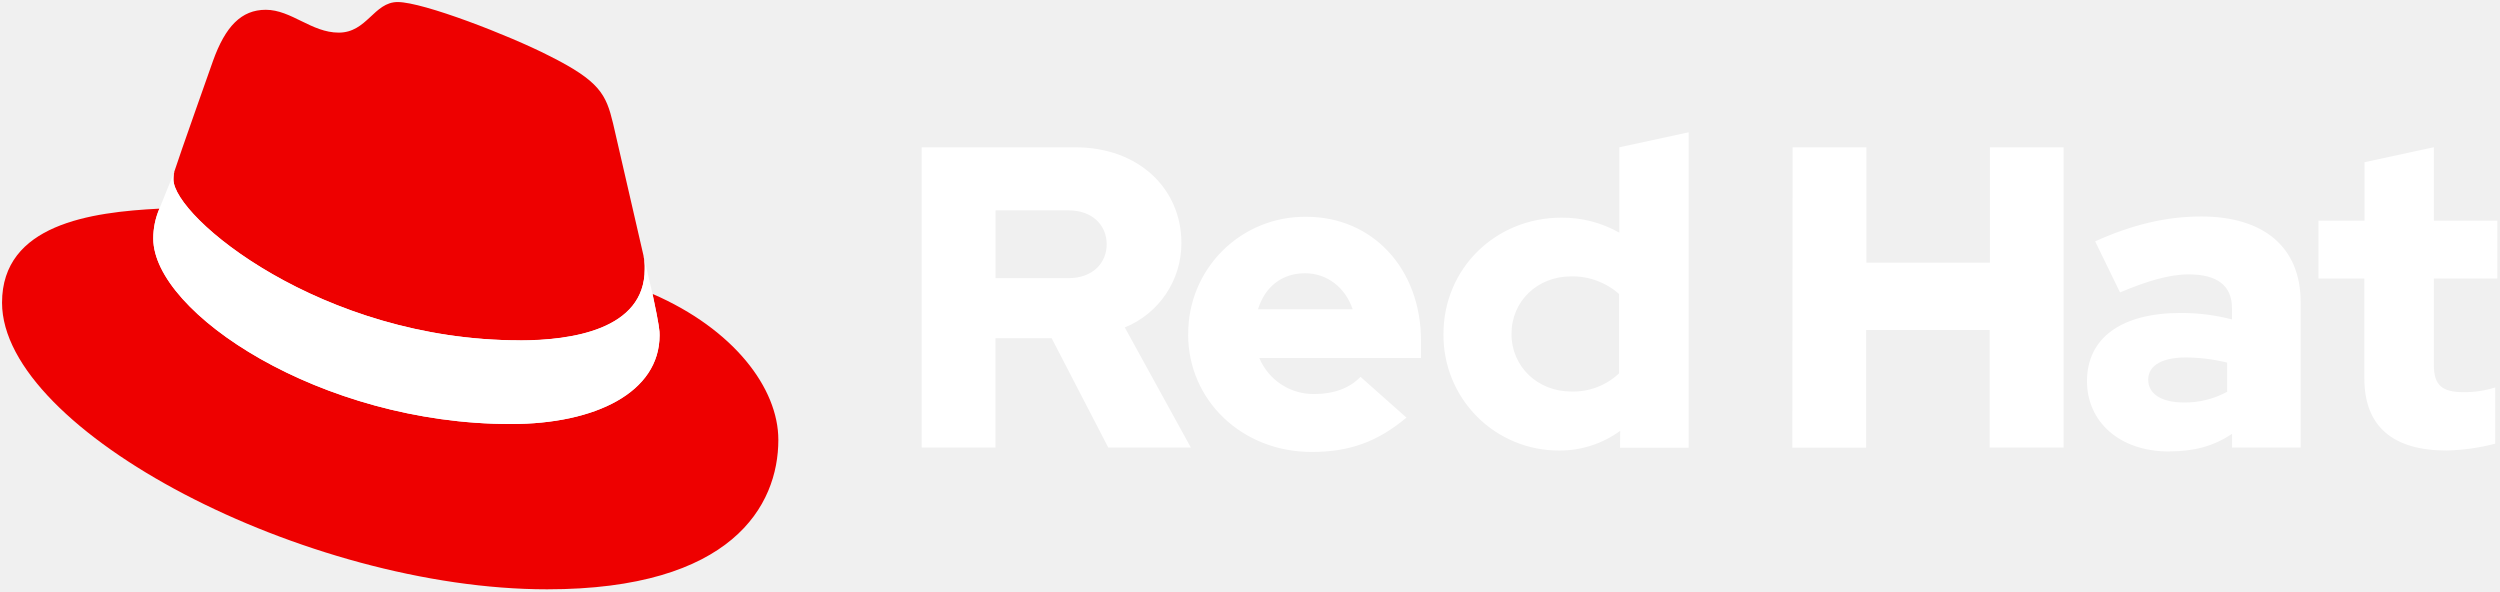
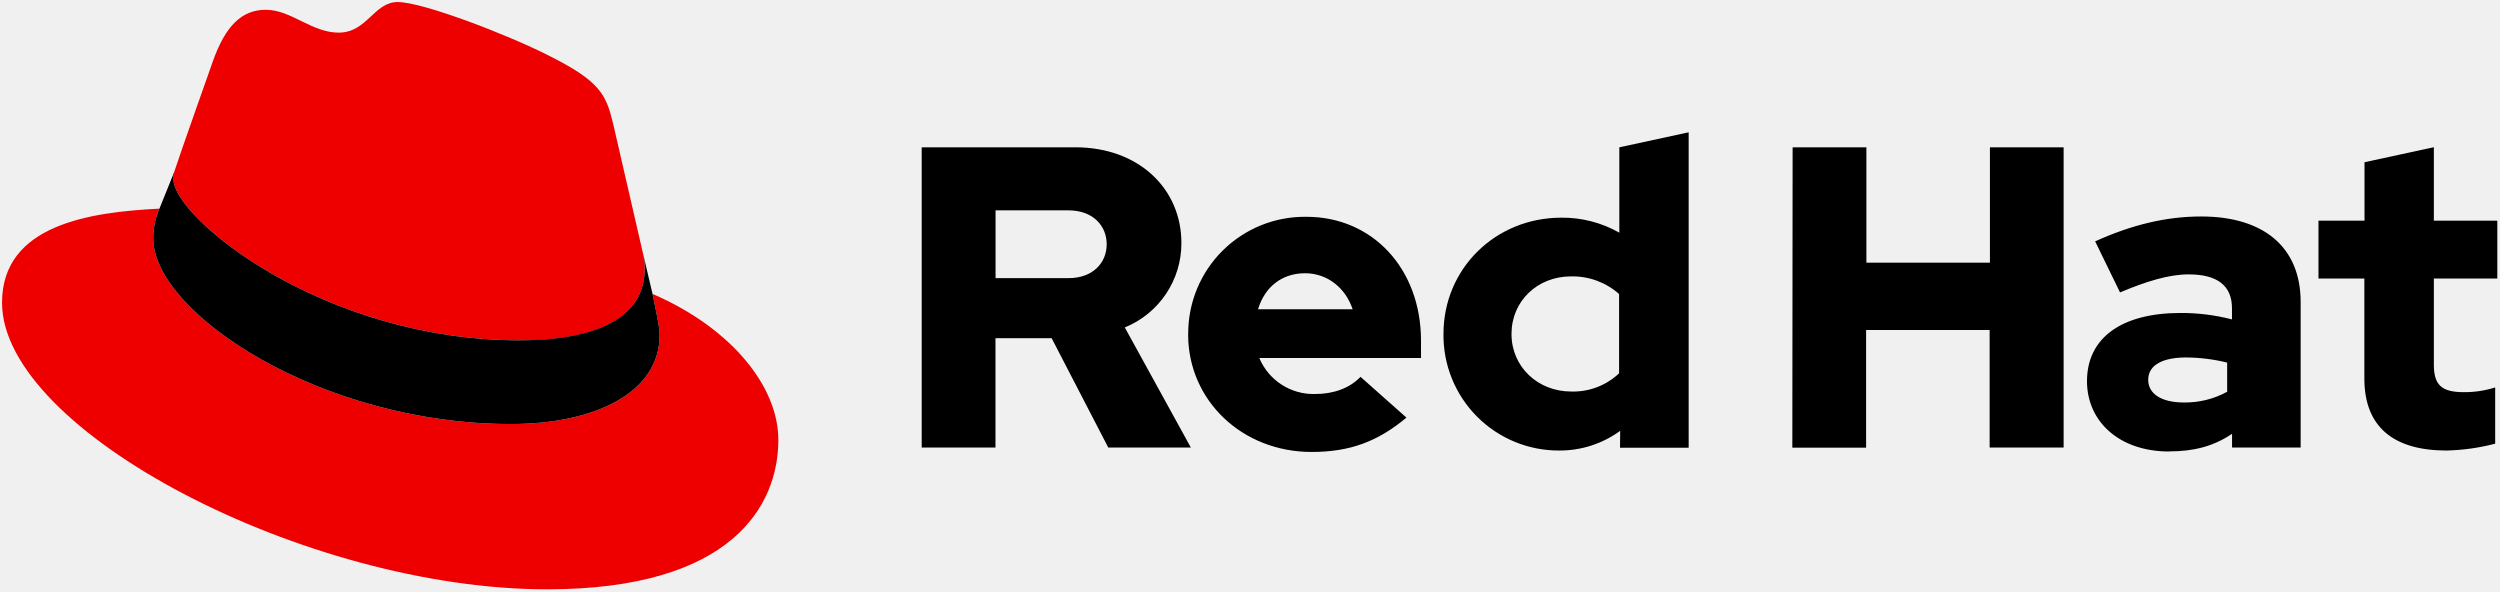
<svg xmlns="http://www.w3.org/2000/svg" width="613" height="145">
  <g fill="none">
    <path d="M127.47 83.49c12.51 0 30.61-2.58 30.61-17.46a14 14 0 0 0-.31-3.42l-7.45-32.36c-1.72-7.12-3.23-10.35-15.73-16.6C124.89 8.69 103.76.5 97.51.5 91.69.5 90 8 83.06 8c-6.68 0-11.64-5.6-17.89-5.6-6 0-9.91 4.09-12.93 12.5 0 0-8.41 23.72-9.49 27.16a6.43 6.43 0 0 0-.22 1.94c0 9.22 36.3 39.45 84.94 39.45M160 72.07c1.73 8.19 1.73 9.05 1.73 10.13 0 14-15.74 21.77-36.43 21.77-46.76.03-87.72-27.37-87.72-45.48a18.45 18.45 0 0 1 1.51-7.33C22.27 52 .5 55 .5 74.22c0 31.48 74.59 70.28 133.65 70.28 45.28 0 56.7-20.48 56.7-36.65 0-12.72-11-27.16-30.83-35.78" fill="#E00" />
-     <path d="M160 72.07c1.73 8.19 1.73 9.05 1.73 10.13 0 14-15.74 21.77-36.43 21.77-46.76.03-87.72-27.37-87.72-45.48a18.45 18.45 0 0 1 1.51-7.33l3.66-9.06a6.43 6.43 0 0 0-.22 1.9c0 9.22 36.3 39.45 84.94 39.45 12.51 0 30.61-2.58 30.61-17.46a14 14 0 0 0-.31-3.42l2.23 9.5zM579.74 92.8c0 11.89 7.15 17.67 20.19 17.67a52.11 52.11 0 0 0 11.89-1.68V95a24.84 24.84 0 0 1-7.68 1.16c-5.37 0-7.36-1.68-7.36-6.73V68.3h15.56V54.1h-15.56v-18l-17 3.68V54.1h-11.29v14.2h11.25v24.5zm-53 .32c0-3.68 3.69-5.47 9.26-5.47a43.12 43.12 0 0 1 10.1 1.26v7.15a21.51 21.51 0 0 1-10.63 2.63c-5.46 0-8.73-2.1-8.73-5.57zm5.2 17.56c6 0 10.84-1.26 15.36-4.31v3.37h16.82V74.08c0-13.56-9.14-21-24.39-21-8.52 0-16.94 2-26 6.1l6.1 12.52c6.52-2.74 12-4.42 16.83-4.42 7 0 10.62 2.73 10.62 8.31v2.73a49.53 49.53 0 0 0-12.62-1.58c-14.31 0-22.93 6-22.93 16.73 0 9.78 7.78 17.24 20.19 17.24l.02-.03zm-92.46-.91h18.09V80.92h30.29v28.82H506V36.12h-18.07v28.29h-30.29V36.12h-18.09l-.07 73.65zm-68.86-27.9c0-8 6.31-14.1 14.62-14.1A17.22 17.22 0 0 1 397 72.09v19.45A16.36 16.36 0 0 1 385.24 96c-8.2 0-14.62-6.1-14.62-14.09v-.04zm26.61 27.91h16.83V32.44l-17 3.68v20.93a28.3 28.3 0 0 0-14.2-3.68c-16.19 0-28.92 12.51-28.92 28.5a28.25 28.25 0 0 0 28.4 28.6 25.12 25.12 0 0 0 14.93-4.83l-.04 4.14zM320 67c5.36 0 9.88 3.47 11.67 8.83h-23.2C310.15 70.3 314.36 67 320 67zm-28.67 15c0 16.2 13.25 28.82 30.28 28.82 9.36 0 16.2-2.53 23.25-8.42l-11.26-10c-2.63 2.74-6.52 4.21-11.14 4.21a14.39 14.39 0 0 1-13.68-8.83h39.65v-4.23c0-17.67-11.88-30.39-28.08-30.39a28.57 28.57 0 0 0-29 28.81l-.02.03zM262 51.58c6 0 9.36 3.78 9.36 8.31 0 4.53-3.36 8.31-9.36 8.31h-17.89V51.58H262zm-36 58.16h18.09V82.92h13.77l13.89 26.82H292l-16.2-29.45a22.27 22.27 0 0 0 13.88-20.72c0-13.25-10.41-23.45-26-23.45H226v73.62z" fill="#fff" />
+     <path d="M160 72.07c1.73 8.19 1.73 9.05 1.73 10.13 0 14-15.74 21.77-36.43 21.77-46.76.03-87.72-27.37-87.72-45.48a18.45 18.45 0 0 1 1.51-7.33l3.66-9.06a6.43 6.43 0 0 0-.22 1.9c0 9.22 36.3 39.45 84.94 39.45 12.51 0 30.61-2.58 30.61-17.46a14 14 0 0 0-.31-3.42l2.23 9.5zM579.74 92.8c0 11.89 7.15 17.67 20.19 17.67a52.11 52.11 0 0 0 11.89-1.68V95a24.84 24.84 0 0 1-7.68 1.16c-5.37 0-7.36-1.68-7.36-6.73V68.3h15.56V54.1h-15.56v-18l-17 3.68V54.1h-11.29v14.2h11.25v24.5zm-53 .32c0-3.68 3.69-5.47 9.26-5.47a43.12 43.12 0 0 1 10.1 1.26v7.15a21.51 21.51 0 0 1-10.63 2.63c-5.46 0-8.73-2.1-8.73-5.57zm5.2 17.56c6 0 10.84-1.26 15.36-4.31v3.37h16.82V74.08c0-13.56-9.14-21-24.39-21-8.52 0-16.94 2-26 6.1l6.1 12.52c6.52-2.74 12-4.42 16.83-4.42 7 0 10.62 2.73 10.62 8.31v2.73a49.53 49.53 0 0 0-12.62-1.58c-14.31 0-22.93 6-22.93 16.73 0 9.78 7.78 17.24 20.19 17.24l.02-.03zm-92.46-.91h18.09V80.92h30.29v28.82H506V36.12h-18.07v28.29h-30.29V36.12h-18.09l-.07 73.65zm-68.86-27.9c0-8 6.31-14.1 14.62-14.1A17.22 17.22 0 0 1 397 72.09v19.45A16.36 16.36 0 0 1 385.24 96c-8.2 0-14.62-6.1-14.62-14.09v-.04zm26.61 27.91h16.83V32.44l-17 3.68v20.93a28.3 28.3 0 0 0-14.2-3.68c-16.19 0-28.92 12.51-28.92 28.5a28.25 28.25 0 0 0 28.4 28.6 25.12 25.12 0 0 0 14.93-4.83l-.04 4.14zM320 67c5.36 0 9.88 3.47 11.67 8.83h-23.2C310.15 70.3 314.36 67 320 67zm-28.67 15c0 16.2 13.25 28.82 30.28 28.82 9.36 0 16.2-2.53 23.25-8.42l-11.26-10c-2.63 2.74-6.52 4.21-11.14 4.21a14.39 14.39 0 0 1-13.68-8.83h39.65v-4.23c0-17.67-11.88-30.39-28.08-30.39a28.57 28.57 0 0 0-29 28.81l-.02.03zM262 51.58c6 0 9.36 3.78 9.36 8.31 0 4.53-3.36 8.31-9.36 8.31h-17.89V51.58H262zm-36 58.16h18.09V82.92h13.77l13.89 26.82H292l-16.2-29.45a22.27 22.27 0 0 0 13.88-20.72c0-13.25-10.41-23.45-26-23.45H226v73.62z" fill="#000" />
  </g>
</svg>
